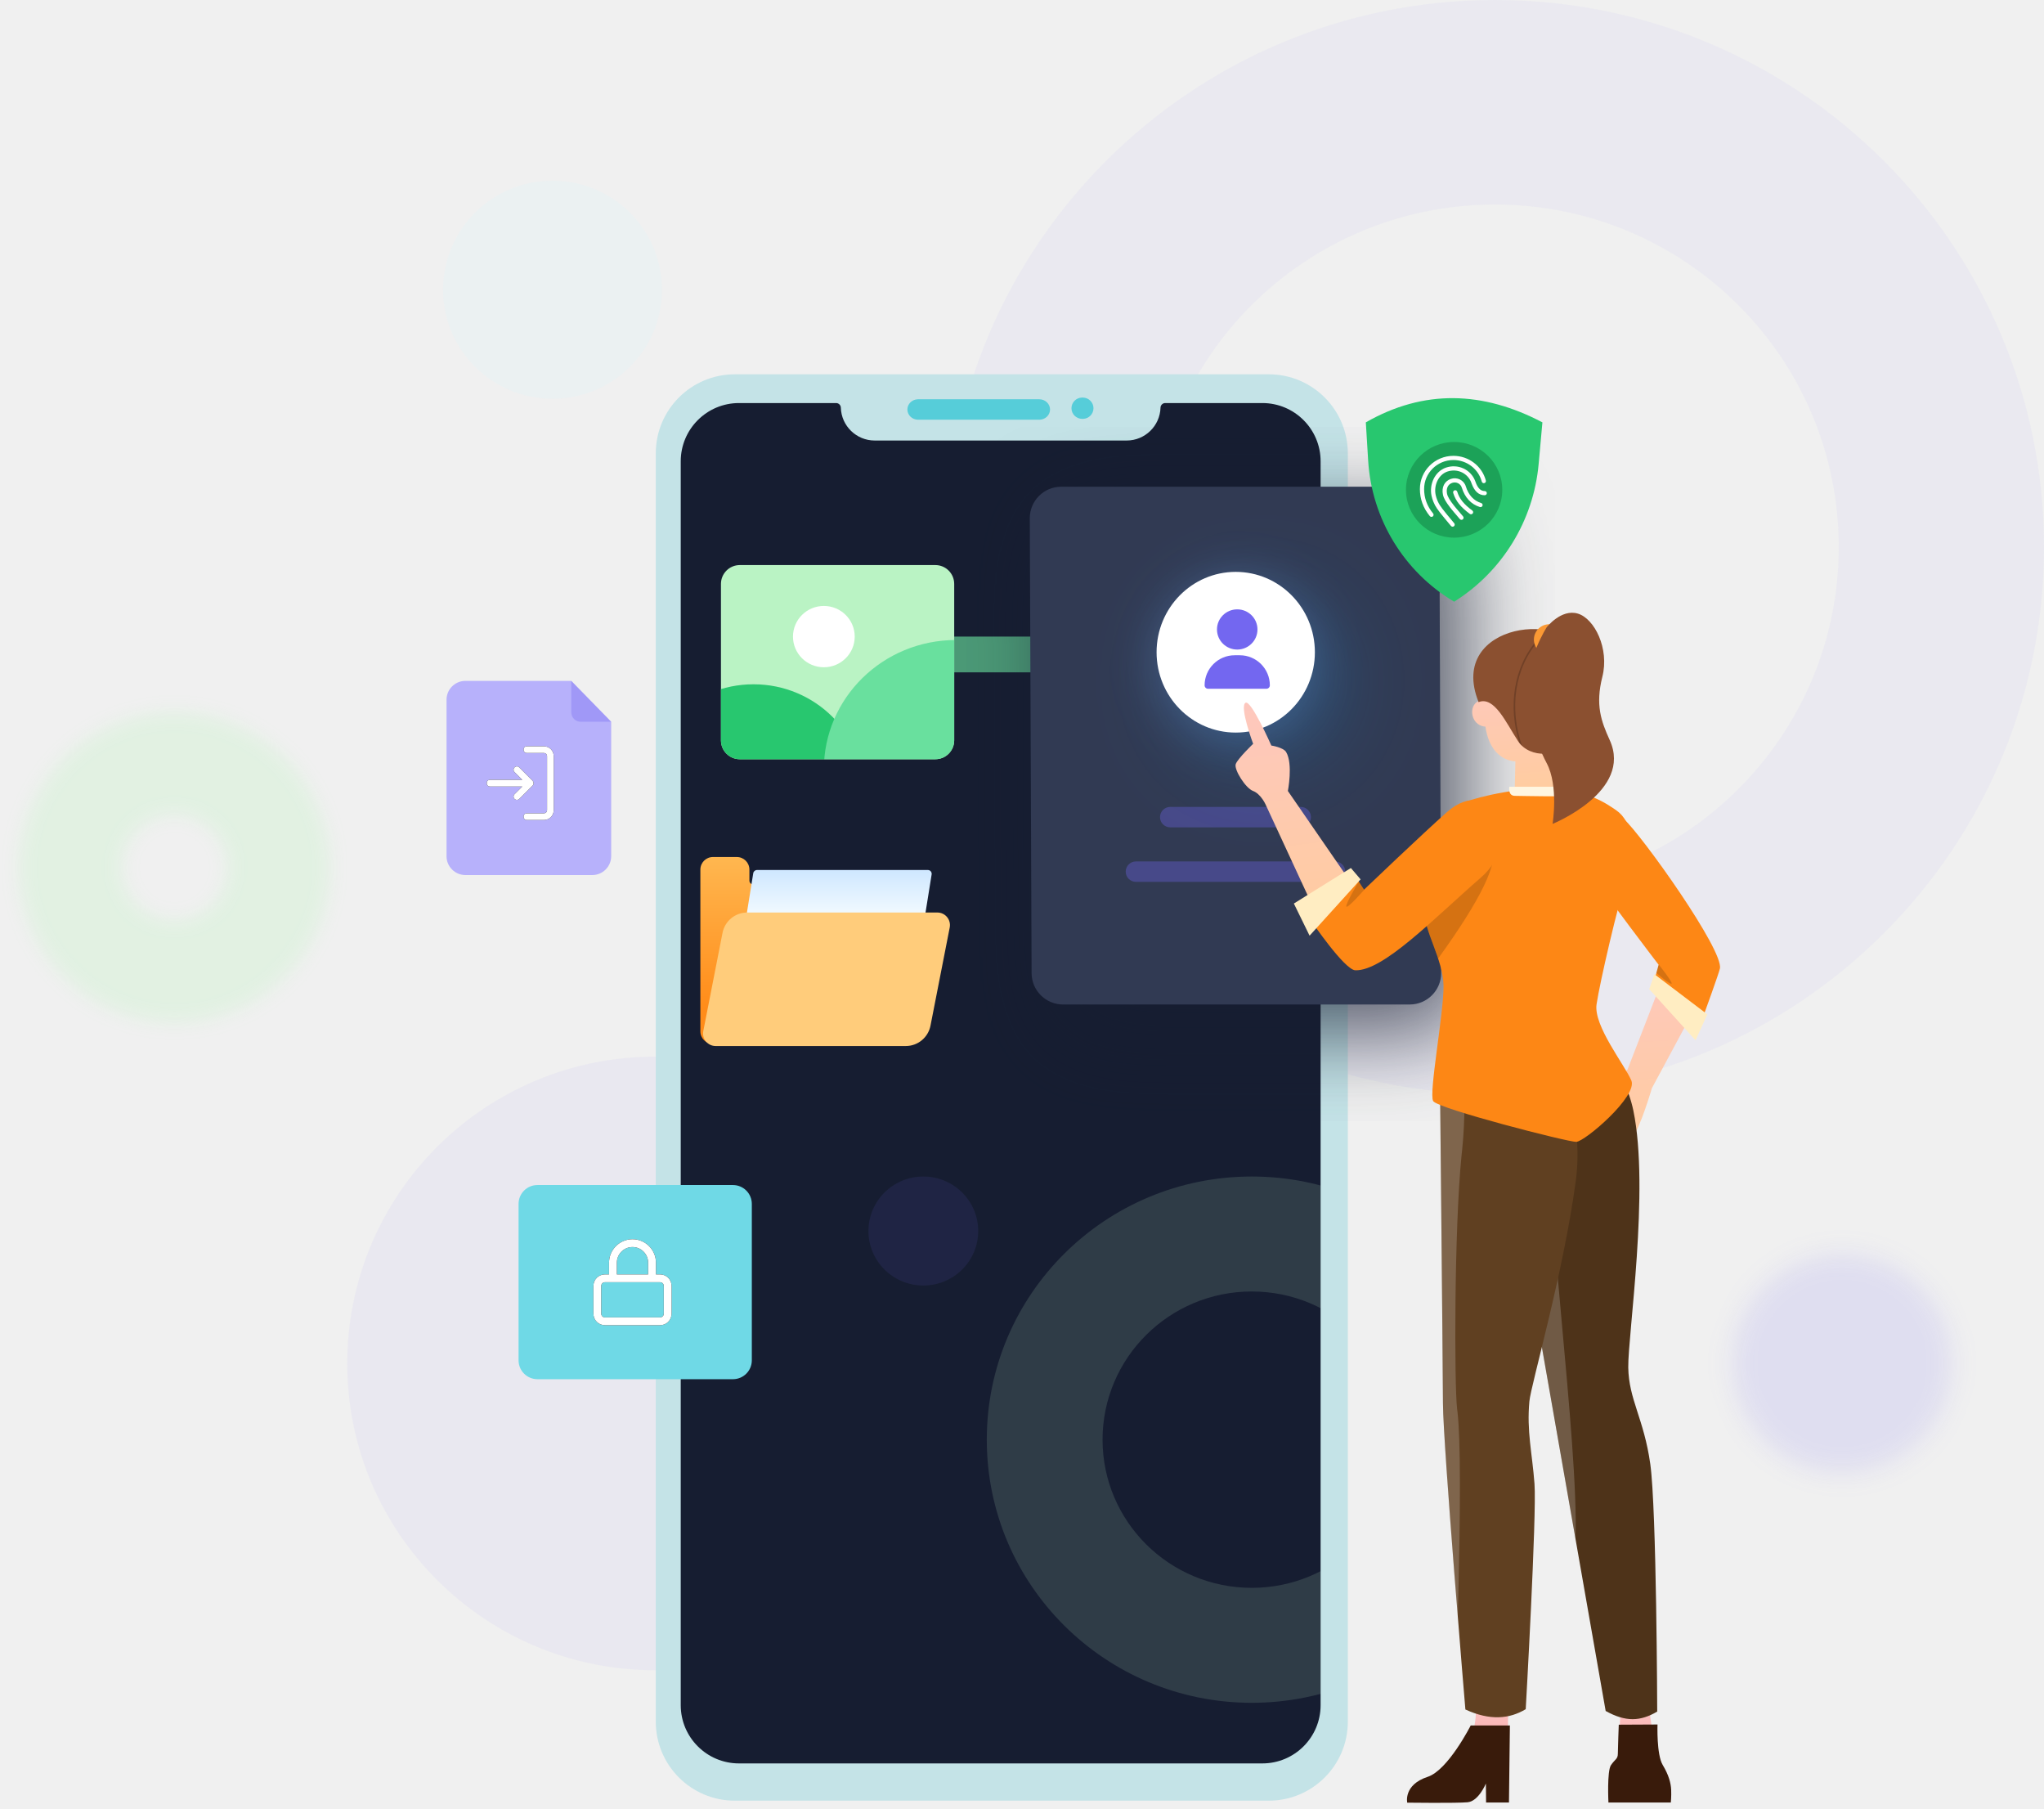
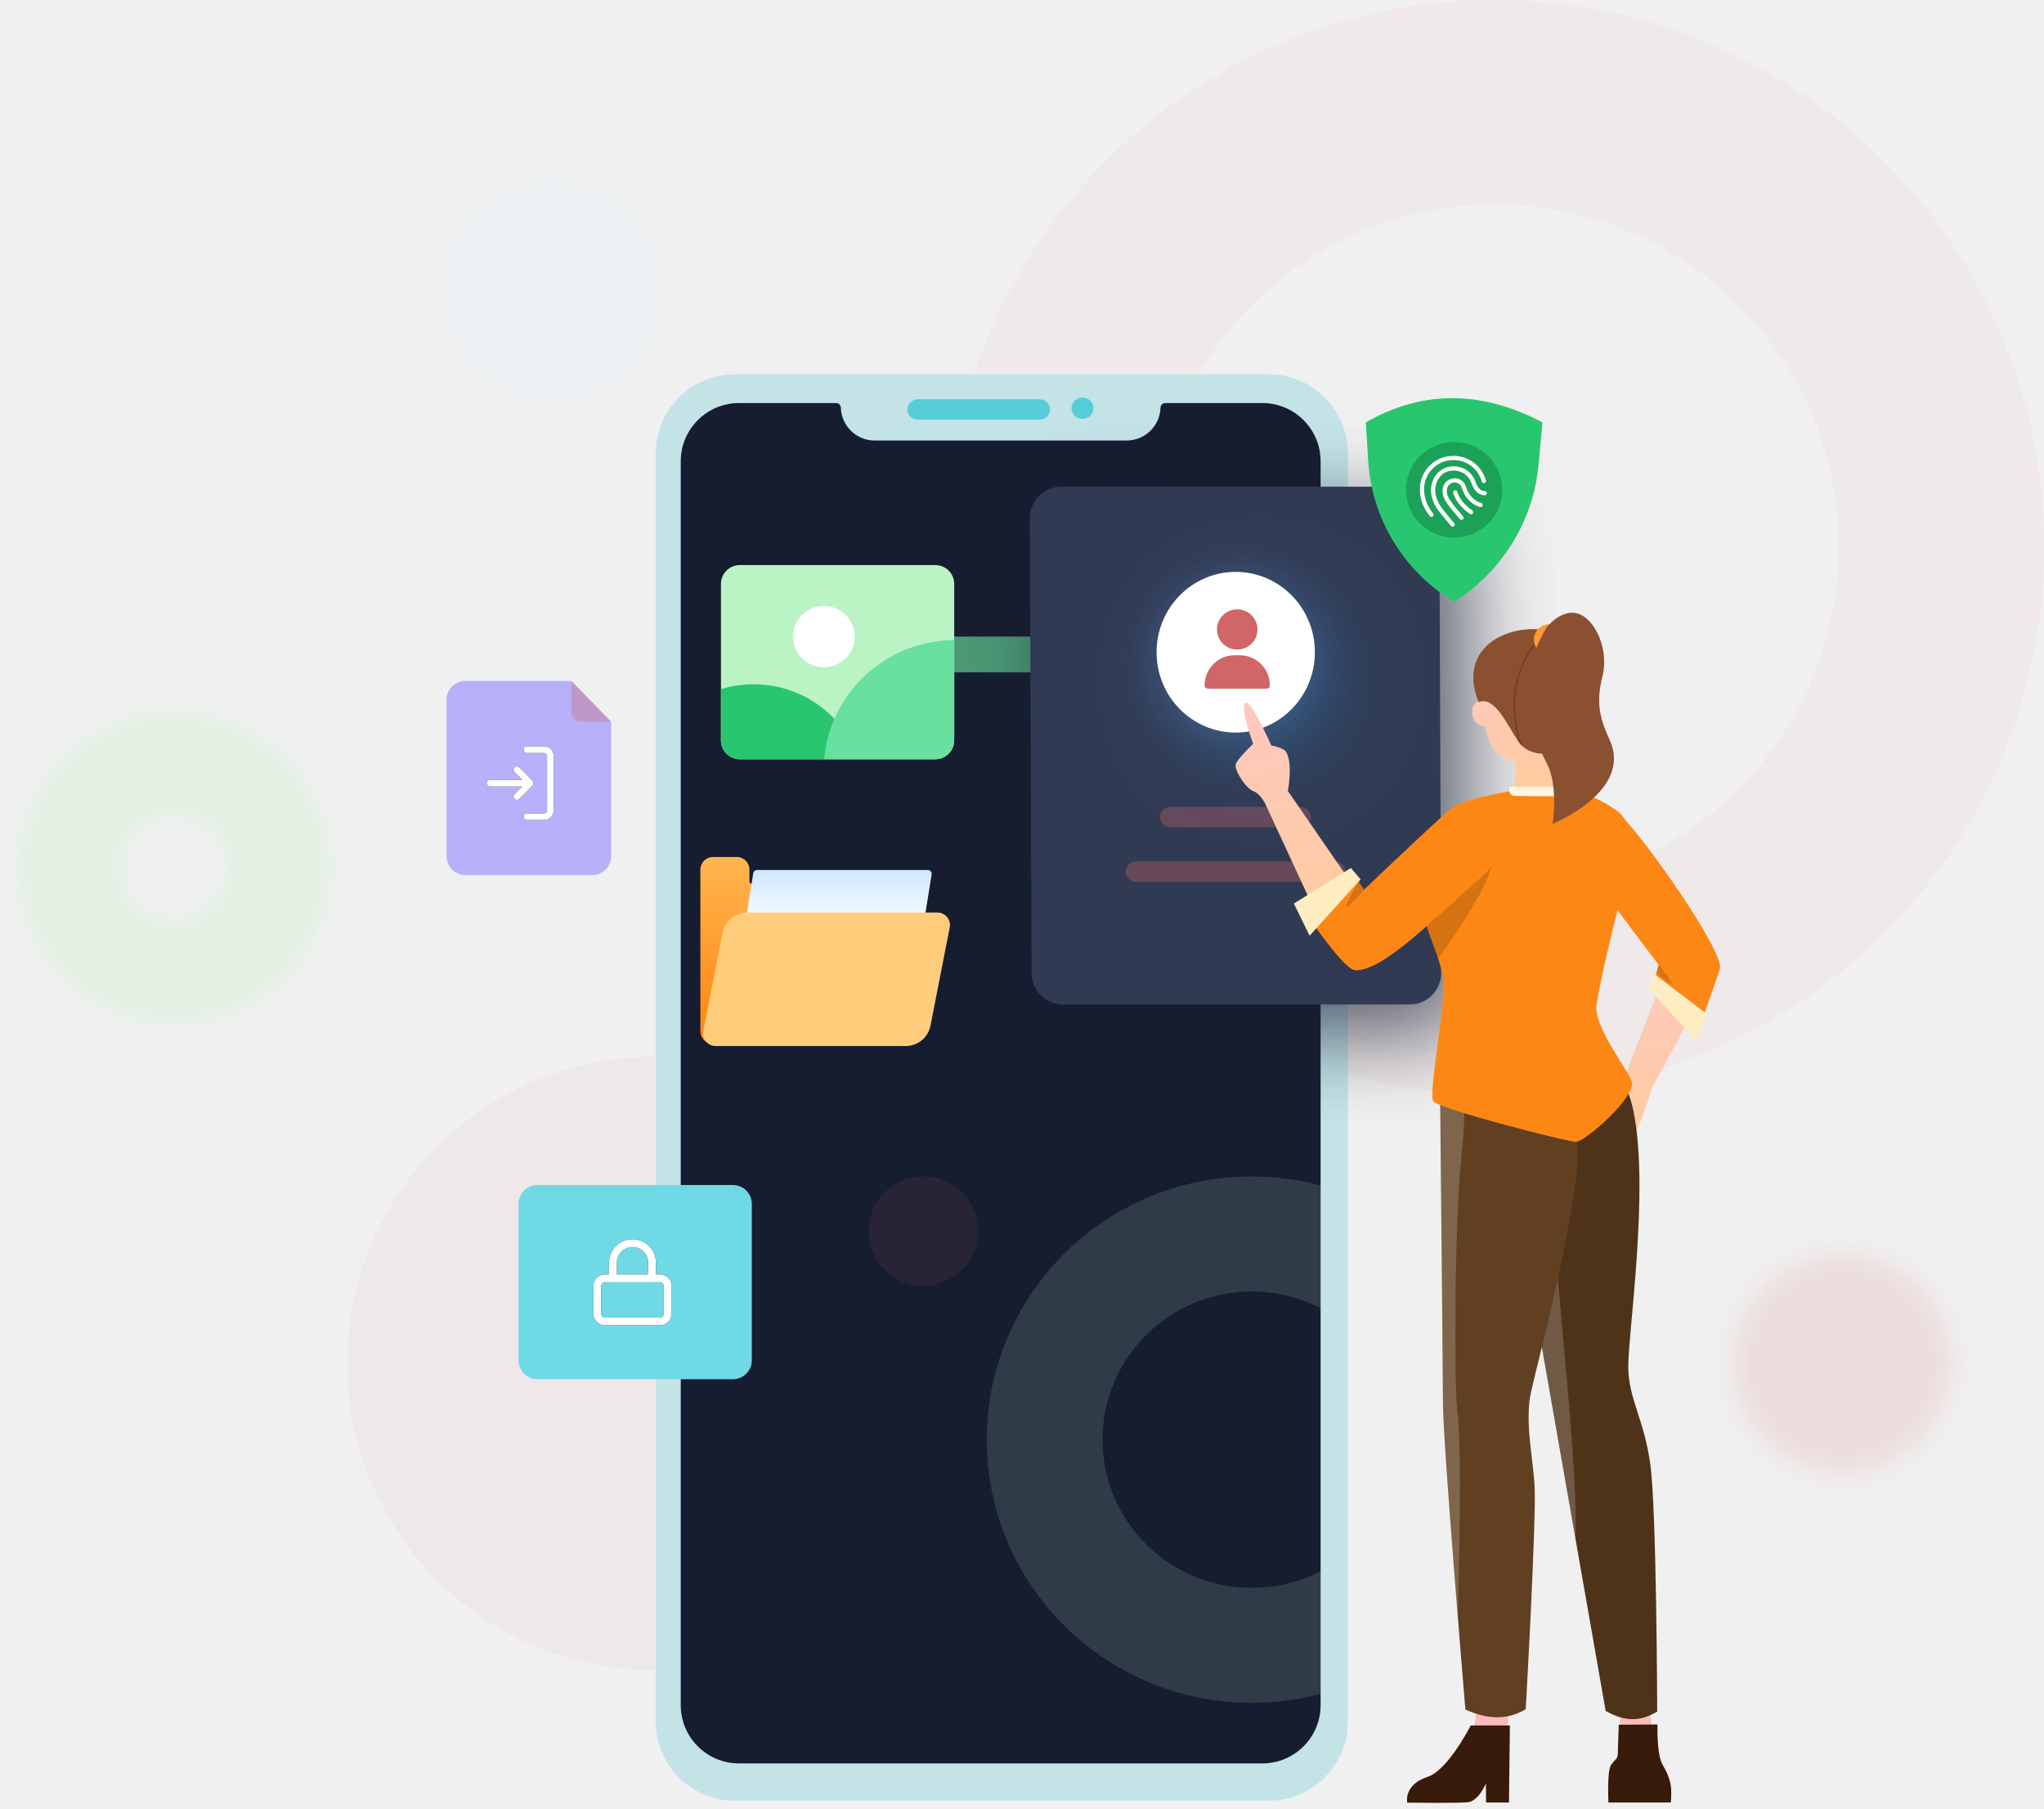
<svg xmlns="http://www.w3.org/2000/svg" width="650" height="575" viewBox="0 0 650 575" fill="none">
  <g id="Illustration">
    <g id="Shape">
-       <path id="Oval" opacity="0.053" fill-rule="evenodd" clip-rule="evenodd" d="M650 173.93C650 77.871 571.829 0 475.402 0C378.974 0 300.804 77.871 300.804 173.93C300.804 269.988 378.974 347.859 475.402 347.859C571.829 347.859 650 269.988 650 173.93ZM366.074 173.93C366.074 113.781 415.022 65.02 475.402 65.02C535.782 65.02 584.729 113.781 584.729 173.93C584.729 234.078 535.782 282.839 475.402 282.839C415.022 282.839 366.074 234.078 366.074 173.93Z" fill="#7367F0" />
+       <path id="Oval" opacity="0.053" fill-rule="evenodd" clip-rule="evenodd" d="M650 173.93C650 77.871 571.829 0 475.402 0C378.974 0 300.804 77.871 300.804 173.93C300.804 269.988 378.974 347.859 475.402 347.859C571.829 347.859 650 269.988 650 173.93ZM366.074 173.93C366.074 113.781 415.022 65.02 475.402 65.02C535.782 65.02 584.729 113.781 584.729 173.93C584.729 234.078 535.782 282.839 475.402 282.839C415.022 282.839 366.074 234.078 366.074 173.93Z" fill="#D06666" />
      <g id="Oval_2" opacity="0.141" filter="url(#filter0_f)">
        <path fill-rule="evenodd" clip-rule="evenodd" d="M104.993 275.795C104.993 248.563 82.833 226.488 55.497 226.488C28.16 226.488 6 248.563 6 275.795C6 303.027 28.16 325.102 55.497 325.102C82.833 325.102 104.993 303.027 104.993 275.795ZM38.635 275.795C38.635 266.518 46.184 258.998 55.497 258.998C64.809 258.998 72.358 266.518 72.358 275.795C72.358 285.072 64.809 292.592 55.497 292.592C46.184 292.592 38.635 285.072 38.635 275.795Z" fill="#8BF78F" />
      </g>
-       <ellipse id="Oval_3" cx="208.338" cy="433.469" rx="97.905" ry="97.531" fill="#7367F0" fill-opacity="0.061" />
+       <ellipse id="Oval_3" cx="208.338" cy="433.469" rx="97.905" ry="97.531" fill="#D06666" fill-opacity="0.061" />
      <ellipse id="Oval_4" opacity="0.141" cx="175.702" cy="92.112" rx="34.811" ry="34.678" fill="#CEF5FF" />
      <g id="Oval_5" filter="url(#filter1_f)">
-         <ellipse cx="585.818" cy="433.469" rx="34.811" ry="34.678" fill="#7367F0" fill-opacity="0.136" />
+         <ellipse cx="585.818" cy="433.469" rx="34.811" ry="34.678" fill="#D06666" fill-opacity="0.136" />
      </g>
    </g>
    <g id="File Organizer">
      <g id="Phone3">
        <path id="Rectangle" fill-rule="evenodd" clip-rule="evenodd" d="M208.539 144.137C208.539 130.254 219.793 119 233.676 119H403.481C417.364 119 428.618 130.254 428.618 144.137V547.336C428.618 561.218 417.364 572.473 403.481 572.473H233.676C219.793 572.473 208.539 561.218 208.539 547.336V144.137Z" fill="#C4E3E7" />
        <g id="Group 48">
          <path id="Rectangle_2" fill-rule="evenodd" clip-rule="evenodd" d="M216.477 146.66C216.477 136.431 224.769 128.138 234.999 128.138H265.888C266.701 128.138 267.366 128.784 267.39 129.597V129.597C267.559 135.419 272.328 140.051 278.153 140.051H358.284C364.108 140.051 368.877 135.419 369.047 129.597V129.597C369.07 128.784 369.736 128.138 370.548 128.138H401.438C411.667 128.138 419.96 136.431 419.96 146.66V542.105C419.96 552.334 411.667 560.627 401.438 560.627H234.999C224.769 560.627 216.477 552.334 216.477 542.105V146.66Z" fill="#161D31" />
          <mask id="mask0" mask-type="alpha" maskUnits="userSpaceOnUse" x="216" y="128" width="204" height="433">
            <path id="Rectangle_3" fill-rule="evenodd" clip-rule="evenodd" d="M216.477 146.66C216.477 136.431 224.769 128.138 234.999 128.138H265.888C266.701 128.138 267.366 128.784 267.39 129.597V129.597C267.559 135.419 272.328 140.051 278.153 140.051H358.284C364.108 140.051 368.877 135.419 369.047 129.597V129.597C369.07 128.784 369.736 128.138 370.548 128.138H401.438C411.667 128.138 419.96 136.431 419.96 146.66V542.105C419.96 552.334 411.667 560.627 401.438 560.627H234.999C224.769 560.627 216.477 552.334 216.477 542.105V146.66Z" fill="white" />
          </mask>
          <g mask="url(#mask0)">
-             <ellipse id="Oval_6" opacity="0.099" cx="293.623" cy="391.368" rx="17.453" ry="17.328" fill="#7367F0" />
+             <ellipse id="Oval_6" opacity="0.099" cx="293.623" cy="391.368" rx="17.453" ry="17.328" fill="#D06666" />
            <path id="Oval_7" opacity="0.141" fill-rule="evenodd" clip-rule="evenodd" d="M398.068 374.04C444.606 374.04 482.333 411.496 482.333 457.7C482.333 503.904 444.606 541.359 398.068 541.359C351.53 541.359 313.803 503.904 313.803 457.7C313.803 411.496 351.53 374.04 398.068 374.04ZM398.068 410.59C371.862 410.59 350.618 431.682 350.618 457.7C350.618 483.717 371.862 504.809 398.068 504.809C424.274 504.809 445.518 483.717 445.518 457.7C445.518 431.682 424.274 410.59 398.068 410.59Z" fill="#C8F5D0" />
            <path id="Rectangle_4" fill-rule="evenodd" clip-rule="evenodd" d="M241.264 208.075C241.264 204.934 243.809 202.389 246.949 202.389H391.019C394.159 202.389 396.704 204.934 396.704 208.075V208.075C396.704 211.215 394.159 213.76 391.019 213.76H246.949C243.809 213.76 241.264 211.215 241.264 208.075V208.075Z" fill="#68DE9E" fill-opacity="0.642" />
          </g>
        </g>
        <path id="Path" d="M330.508 126.939C332.39 126.939 333.916 128.394 333.916 130.188C333.916 131.942 332.457 133.372 330.632 133.435L330.508 133.437H291.962C290.08 133.437 288.554 131.982 288.554 130.188C288.554 128.433 290.013 127.004 291.838 126.941L291.962 126.939H330.508Z" fill="#56CDD9" />
        <path id="Path_2" d="M344.322 126.397C346.205 126.397 347.731 127.913 347.731 129.782C347.731 131.609 346.272 133.099 344.447 133.164L344.322 133.166H344.143C342.261 133.166 340.734 131.651 340.734 129.782C340.734 127.954 342.193 126.465 344.018 126.4L344.143 126.397H344.322Z" fill="#56CDD9" />
      </g>
      <g id="Icon54">
        <g id="Group 37">
          <path id="Rectangle_5" fill-rule="evenodd" clip-rule="evenodd" d="M222.72 276.463C222.72 274.254 224.511 272.463 226.72 272.463L234.313 272.463C236.523 272.463 238.313 274.254 238.313 276.463V279.966C238.313 280.639 238.859 281.185 239.533 281.185H289.542C291.751 281.185 293.542 282.976 293.542 285.185V327.883C293.542 330.092 291.751 331.883 289.542 331.883H226.72C224.511 331.883 222.72 330.092 222.72 327.883V276.463Z" fill="url(#paint0_linear)" />
          <path id="Rectangle_6" fill-rule="evenodd" clip-rule="evenodd" d="M239.536 277.616C239.631 277.025 240.141 276.59 240.739 276.59H295.061C295.812 276.59 296.384 277.261 296.265 278.003L288.105 328.794C288.01 329.385 287.5 329.82 286.901 329.82H232.579C231.829 329.82 231.256 329.149 231.375 328.408L239.536 277.616Z" fill="url(#paint1_linear)" />
          <path id="Rectangle_7" fill-rule="evenodd" clip-rule="evenodd" d="M298.086 290.108C300.604 290.108 302.496 292.406 302.012 294.877L295.899 326.091C295.163 329.845 291.873 332.554 288.048 332.554H227.579C225.061 332.554 223.17 330.256 223.654 327.785L229.767 296.57C230.502 292.816 233.792 290.108 237.617 290.108L298.086 290.108Z" fill="#FFCC7B" />
        </g>
      </g>
      <g id="Group 28">
        <path id="Rectangle_8" fill-rule="evenodd" clip-rule="evenodd" d="M142 222.468C142 219.154 144.686 216.468 148 216.468H181.667L194.359 229.463V272.197C194.359 275.511 191.673 278.197 188.359 278.197H148C144.686 278.197 142 275.511 142 272.197V222.468Z" fill="#B7B1FB" />
        <g id="Icon">
          <path id="Mask" fill-rule="evenodd" clip-rule="evenodd" d="M176.099 257.505V240.458C176.099 238.647 174.714 237.262 172.903 237.262H167.575C166.935 237.262 166.509 237.688 166.509 238.327C166.509 238.966 166.935 239.393 167.575 239.393H172.903C173.542 239.393 173.968 239.819 173.968 240.458V257.505C173.968 258.144 173.542 258.57 172.903 258.57H167.575C166.935 258.57 166.509 258.996 166.509 259.636C166.509 260.275 166.935 260.701 167.575 260.701H172.903C174.714 260.701 176.099 259.316 176.099 257.505ZM169.599 248.555C169.706 248.875 169.706 249.194 169.599 249.408C169.599 249.514 169.493 249.621 169.386 249.727L165.124 253.989C164.91 254.202 164.591 254.308 164.378 254.308C164.165 254.308 163.845 254.202 163.632 253.989C163.205 253.563 163.205 252.923 163.632 252.497L166.083 250.047H155.853C155.213 250.047 154.787 249.621 154.787 248.981C154.787 248.342 155.213 247.916 155.853 247.916H166.083L163.632 245.465C163.205 245.039 163.205 244.4 163.632 243.974C164.058 243.548 164.697 243.548 165.124 243.974L169.386 248.236C169.439 248.289 169.466 248.342 169.493 248.395C169.519 248.449 169.546 248.502 169.599 248.555Z" fill="black" />
          <mask id="mask1" mask-type="alpha" maskUnits="userSpaceOnUse" x="154" y="237" width="23" height="24">
            <path id="Mask_2" fill-rule="evenodd" clip-rule="evenodd" d="M176.099 257.505V240.458C176.099 238.647 174.714 237.262 172.903 237.262H167.575C166.935 237.262 166.509 237.688 166.509 238.327C166.509 238.966 166.935 239.393 167.575 239.393H172.903C173.542 239.393 173.968 239.819 173.968 240.458V257.505C173.968 258.144 173.542 258.57 172.903 258.57H167.575C166.935 258.57 166.509 258.996 166.509 259.636C166.509 260.275 166.935 260.701 167.575 260.701H172.903C174.714 260.701 176.099 259.316 176.099 257.505ZM169.599 248.555C169.706 248.875 169.706 249.194 169.599 249.408C169.599 249.514 169.493 249.621 169.386 249.727L165.124 253.989C164.91 254.202 164.591 254.308 164.378 254.308C164.165 254.308 163.845 254.202 163.632 253.989C163.205 253.563 163.205 252.923 163.632 252.497L166.083 250.047H155.853C155.213 250.047 154.787 249.621 154.787 248.981C154.787 248.342 155.213 247.916 155.853 247.916H166.083L163.632 245.465C163.205 245.039 163.205 244.4 163.632 243.974C164.058 243.548 164.697 243.548 165.124 243.974L169.386 248.236C169.439 248.289 169.466 248.342 169.493 248.395C169.519 248.449 169.546 248.502 169.599 248.555Z" fill="white" />
          </mask>
          <g mask="url(#mask1)">
            <g id="Icon Color">
              <rect id="ð¨ Icon Color" x="152.656" y="236.196" width="25.575" height="25.57" fill="white" />
            </g>
          </g>
        </g>
-         <path id="Path_3" opacity="0.34" d="M194.358 229.463H184.666C183.009 229.463 181.666 228.12 181.666 226.463V216.468L194.358 229.463Z" fill="#7367F0" />
+         <path id="Path_3" opacity="0.34" d="M194.358 229.463H184.666C183.009 229.463 181.666 228.12 181.666 226.463V216.468L194.358 229.463Z" fill="#D06666" />
      </g>
      <g id="Group">
        <path id="Rectangle_9" fill-rule="evenodd" clip-rule="evenodd" d="M164.907 382.748C164.907 379.434 167.594 376.748 170.907 376.748H233.082C236.396 376.748 239.082 379.434 239.082 382.748V432.477C239.082 435.791 236.396 438.477 233.082 438.477H170.907C167.594 438.477 164.907 435.791 164.907 432.477V382.748Z" fill="#6FD9E6" />
        <g id="Icon_2">
          <path id="Mask_3" fill-rule="evenodd" clip-rule="evenodd" d="M209.841 405.159H208.598V401.43C208.598 397.328 205.241 393.972 201.138 393.972C197.036 393.972 193.679 397.328 193.679 401.43V405.159H192.436C190.322 405.159 188.706 406.774 188.706 408.888V417.589C188.706 419.702 190.322 421.317 192.436 421.317H209.841C211.954 421.317 213.57 419.702 213.57 417.589V408.888C213.57 406.774 211.954 405.159 209.841 405.159ZM196.165 401.43C196.165 398.695 198.403 396.458 201.138 396.458C203.873 396.458 206.111 398.695 206.111 401.43V405.159H196.165V401.43ZM209.841 418.831C210.587 418.831 211.084 418.334 211.084 417.589V408.888C211.084 408.142 210.587 407.645 209.841 407.645H192.436C191.69 407.645 191.192 408.142 191.192 408.888V417.589C191.192 418.334 191.69 418.831 192.436 418.831H209.841Z" fill="black" />
          <mask id="mask2" mask-type="alpha" maskUnits="userSpaceOnUse" x="188" y="393" width="26" height="29">
            <path id="Mask_4" fill-rule="evenodd" clip-rule="evenodd" d="M209.841 405.159H208.598V401.43C208.598 397.328 205.241 393.972 201.138 393.972C197.036 393.972 193.679 397.328 193.679 401.43V405.159H192.436C190.322 405.159 188.706 406.774 188.706 408.888V417.589C188.706 419.702 190.322 421.317 192.436 421.317H209.841C211.954 421.317 213.57 419.702 213.57 417.589V408.888C213.57 406.774 211.954 405.159 209.841 405.159ZM196.165 401.43C196.165 398.695 198.403 396.458 201.138 396.458C203.873 396.458 206.111 398.695 206.111 401.43V405.159H196.165V401.43ZM209.841 418.831C210.587 418.831 211.084 418.334 211.084 417.589V408.888C211.084 408.142 210.587 407.645 209.841 407.645H192.436C191.69 407.645 191.192 408.142 191.192 408.888V417.589C191.192 418.334 191.69 418.831 192.436 418.831H209.841Z" fill="white" />
          </mask>
          <g mask="url(#mask2)">
            <g id="Icon Color_2">
              <rect id="ð¨ Icon Color_2" x="186.22" y="392.729" width="29.837" height="29.832" fill="white" />
            </g>
          </g>
        </g>
      </g>
      <g id="Group 34">
        <path id="Rectangle_10" d="M229.265 185.646C229.265 182.333 231.951 179.646 235.265 179.646H297.44C300.754 179.646 303.44 182.333 303.44 185.646V235.376C303.44 238.69 300.754 241.376 297.44 241.376H235.265C231.951 241.376 229.265 238.69 229.265 235.376V185.646Z" fill="#BAF3C4" />
        <mask id="mask3" mask-type="alpha" maskUnits="userSpaceOnUse" x="229" y="179" width="75" height="63">
          <path id="Rectangle_11" d="M229.265 185.646C229.265 182.333 231.951 179.646 235.265 179.646H297.44C300.754 179.646 303.44 182.333 303.44 185.646V235.376C303.44 238.69 300.754 241.376 297.44 241.376H235.265C231.951 241.376 229.265 238.69 229.265 235.376V185.646Z" fill="white" />
        </mask>
        <g mask="url(#mask3)">
          <ellipse id="Oval_8" cx="261.989" cy="202.389" rx="9.817" ry="9.747" fill="white" />
          <ellipse id="Oval_9" cx="239.627" cy="252.747" rx="35.451" ry="35.197" fill="#28C76F" />
          <ellipse id="Oval_10" cx="303.986" cy="244.625" rx="41.996" ry="41.153" fill="#69E09E" />
        </g>
      </g>
      <g id="Group 23">
        <g id="Rectangle_12" filter="url(#filter2_d)">
          <path fill-rule="evenodd" clip-rule="evenodd" d="M327.477 164.778C327.455 159.239 331.939 154.738 337.477 154.738H447.72C453.227 154.738 457.698 159.191 457.72 164.698L458.295 309.31C458.317 314.848 453.833 319.35 448.295 319.35H338.052C332.545 319.35 328.074 314.897 328.052 309.39L327.477 164.778Z" fill="#313A53" />
        </g>
-         <path id="Rectangle_13" opacity="0.34" d="M368.889 259.786C368.889 257.992 370.343 256.537 372.138 256.537H413.635C415.43 256.537 416.884 257.992 416.884 259.786V259.786C416.884 261.581 415.43 263.035 413.635 263.035H372.138C370.343 263.035 368.889 261.581 368.889 259.786V259.786Z" fill="#7367F0" />
-         <path id="Rectangle_14" opacity="0.34" d="M357.98 277.114C357.98 275.32 359.435 273.865 361.229 273.865H424.543C426.338 273.865 427.792 275.32 427.792 277.114V277.114C427.792 278.908 426.338 280.363 424.543 280.363H361.229C359.435 280.363 357.98 278.908 357.98 277.114V277.114Z" fill="#7367F0" />
+         <path id="Rectangle_13" opacity="0.34" d="M368.889 259.786C368.889 257.992 370.343 256.537 372.138 256.537H413.635C415.43 256.537 416.884 257.992 416.884 259.786V259.786C416.884 261.581 415.43 263.035 413.635 263.035H372.138C370.343 263.035 368.889 261.581 368.889 259.786V259.786Z" fill="#D06666" />
+         <path id="Rectangle_14" opacity="0.34" d="M357.98 277.114C357.98 275.32 359.435 273.865 361.229 273.865H424.543C426.338 273.865 427.792 275.32 427.792 277.114V277.114C427.792 278.908 426.338 280.363 424.543 280.363H361.229C359.435 280.363 357.98 278.908 357.98 277.114V277.114Z" fill="#D06666" />
        <g id="Icon8">
          <g id="Oval_11" filter="url(#filter3_dd)">
            <ellipse cx="392.968" cy="207.357" rx="25.17" ry="25.545" fill="white" />
          </g>
          <g id="Group 70">
-             <path id="Combined Shape" fill-rule="evenodd" clip-rule="evenodd" d="M393.443 206.51C396.999 206.51 399.882 203.648 399.882 200.117C399.882 196.587 396.999 193.725 393.443 193.725C389.887 193.725 387.004 196.587 387.004 200.117C387.004 203.648 389.887 206.51 393.443 206.51ZM392.631 208.32C387.35 208.32 383.069 212.601 383.069 217.881C383.069 218.485 383.559 218.974 384.162 218.974H402.724C403.327 218.974 403.817 218.485 403.817 217.881C403.817 212.601 399.536 208.32 394.255 208.32H392.631Z" fill="#7367F0" />
+             <path id="Combined Shape" fill-rule="evenodd" clip-rule="evenodd" d="M393.443 206.51C396.999 206.51 399.882 203.648 399.882 200.117C399.882 196.587 396.999 193.725 393.443 193.725C389.887 193.725 387.004 196.587 387.004 200.117C387.004 203.648 389.887 206.51 393.443 206.51ZM392.631 208.32C387.35 208.32 383.069 212.601 383.069 217.881C383.069 218.485 383.559 218.974 384.162 218.974H402.724C403.327 218.974 403.817 218.485 403.817 217.881C403.817 212.601 399.536 208.32 394.255 208.32H392.631Z" fill="#D06666" />
          </g>
        </g>
      </g>
      <g id="Wom3.5">
        <g id="RArm">
          <path id="Path_4" fill-rule="evenodd" clip-rule="evenodd" d="M517.545 340.072C517.545 340.072 505.347 352.052 506.095 353.223C506.843 354.403 512.99 351.663 512.99 351.663C512.99 351.663 505.321 364.247 506.899 365.214C508.476 366.181 516.545 364.223 519.019 361.629C521.494 359.035 525.312 345.945 525.312 345.945L543.865 311.45L530.41 306.827L517.545 340.072Z" fill="url(#paint2_linear)" />
          <path id="Path_5" fill-rule="evenodd" clip-rule="evenodd" d="M505.088 276.306C510.211 284.208 527.455 306.729 527.455 306.729L526.198 311.222L542.045 322.008C542.045 322.008 546.547 309.66 546.938 307.923C548.226 302.193 522.192 265.626 516.362 260.342C507.184 252.022 497.26 264.229 505.088 276.306Z" fill="#FD8715" />
          <path id="Path_6" fill-rule="evenodd" clip-rule="evenodd" d="M531.576 312.707C531.872 312.135 527.48 306.648 527.48 306.648L526.736 309.316C526.736 309.316 531.281 313.28 531.576 312.707Z" fill="black" fill-opacity="0.16" />
          <path id="Path 70" fill-rule="evenodd" clip-rule="evenodd" d="M526.1 309.714L542.936 322.479L539.184 330.734L524.464 314.478L526.1 309.714Z" fill="#FFEDC2" />
        </g>
        <g id="RLeg">
          <path id="Path_7" fill-rule="evenodd" clip-rule="evenodd" d="M515.472 542.024L514.537 557.842L526.524 558.152L524.271 542.024H515.472Z" fill="url(#paint3_linear)" />
          <path id="Path_8" fill-rule="evenodd" clip-rule="evenodd" d="M527.092 548.256C527.092 548.256 526.756 557.782 528.743 561.108C530.743 564.433 531.348 567.012 531.437 569.001C531.531 571.133 531.328 573.065 531.328 573.065H511.488C511.488 573.065 510.991 563.042 512.305 561.152C513.619 559.263 514.481 559.23 514.481 557.56C514.492 555.89 514.776 548.318 514.776 548.318L527.092 548.256Z" fill="#391B0B" />
          <path id="Path_9" fill-rule="evenodd" clip-rule="evenodd" d="M473.239 330.841L504.336 327.485L504.793 327.906C507.009 330.003 516.641 339.739 519.408 353.048C524.633 378.173 517.64 424.578 517.795 434.753C517.943 444.929 522.786 451.069 524.799 465.456C526.811 479.843 527.001 544.143 527.001 544.143C521.665 547.283 516.97 547.507 510.607 543.955L473.239 330.841Z" fill="#4E3319" />
          <path id="Path_10" fill-rule="evenodd" clip-rule="evenodd" d="M501.016 489.256L473.239 330.841L490.529 328.975C491.299 384.008 502.052 458.397 501.016 489.256Z" fill="white" fill-opacity="0.192" />
        </g>
        <g id="LLeg">
          <path id="Path_11" fill-rule="evenodd" clip-rule="evenodd" d="M479.609 540.361L469.387 540.526C469.387 540.526 470.059 551.06 466.128 554.628L465.913 554.815C461.168 558.764 479.476 557.339 479.476 557.339L479.609 540.361Z" fill="url(#paint4_linear)" />
          <path id="Path_12" fill-rule="evenodd" clip-rule="evenodd" d="M480.151 548.573L479.857 573.056L472.578 573.061L472.515 567.028C472.515 567.028 470.219 572.653 466.71 572.978C463.191 573.303 447.509 573.104 447.509 573.104C447.509 573.104 446.206 567.456 454.012 564.891C460.505 562.759 467.684 548.573 467.684 548.573H480.151Z" fill="#391B0B" />
          <path id="Path_13" fill-rule="evenodd" clip-rule="evenodd" d="M457.814 333.019L492.733 331.844L492.994 332.323C494.688 335.514 503.972 354.195 501.106 375.428C497.082 405.232 486.853 440.171 486.352 445.509C485.459 455.025 487.245 461.915 487.977 471.744C488.709 481.573 485.185 543.391 485.185 543.391C480.003 546.485 473.837 547.092 465.998 543.484C465.998 543.484 458.921 459.518 458.869 446.229C458.817 432.941 457.814 333.019 457.814 333.019Z" fill="#604021" />
          <path id="Path_14" fill-rule="evenodd" clip-rule="evenodd" d="M465 365.255L464.768 367.463C462.441 390.748 462.458 440.198 463.36 447.824L463.483 448.807C464.483 457.412 464.515 479.26 463.58 514.35L462.364 499.208C460.058 470.072 458.893 452.412 458.869 446.229L458.827 439.83C458.626 413.956 457.814 333.018 457.814 333.018L465.179 332.771C465.966 345.547 465.906 356.375 465 365.255Z" fill="white" fill-opacity="0.192" />
        </g>
        <g id="Head">
          <path id="Path_15" fill-rule="evenodd" clip-rule="evenodd" d="M471.13 222.653C466.834 223.12 467.138 230.619 472.368 231.011C473.437 238.24 477.25 241.684 481.898 242.083L481.64 253.018L502.199 253.006C502.199 253.006 496.41 245.281 496.699 234.706C496.987 224.13 496.505 214.196 496.505 214.196L469.876 214.67L471.13 222.653Z" fill="url(#paint5_linear)" />
          <path id="Path_16" fill-rule="evenodd" clip-rule="evenodd" d="M470.195 223.215C475.199 221.25 478.896 229.709 482.725 235.589C486.554 241.468 496.474 240.469 497.841 235.589C503.017 224.899 507.478 210.367 501.438 209.174C500.587 193.726 459.859 197.373 470.195 223.215Z" fill="#8B5030" />
          <path id="Combined Shape_2" fill-rule="evenodd" clip-rule="evenodd" d="M498.141 203.079H489.281H489.169L489.095 203.162C481.246 211.86 479.5 224.681 483.191 236.235C483.447 236.556 483.724 236.853 484.017 237.126C479.932 225.481 481.513 212.381 489.392 203.579H498.734C498.544 203.406 498.346 203.24 498.141 203.079Z" fill="black" fill-opacity="0.199" />
          <ellipse id="Oval_12" cx="492.697" cy="203.329" rx="4.909" ry="4.873" fill="#FB9934" />
        </g>
        <g id="Body">
          <path id="Path_17" fill-rule="evenodd" clip-rule="evenodd" d="M465.736 255.135C461.149 261.825 453.505 284.53 453.071 289.637C452.583 295.529 458.945 304.915 459.049 313.444C459.142 321.974 454.304 347.658 455.758 350.058C457.2 352.457 498.554 363.079 501.252 363.022C503.939 362.964 520.901 348.507 518.773 343.511C516.633 338.515 506.7 326.099 507.712 319.292C508.712 312.485 514.521 287.36 517.405 278.809C520.278 270.257 519.32 261.279 513.959 257.6C511.305 255.779 504.226 250.606 491.619 250.63C479.012 250.654 466.092 254.617 465.736 255.135Z" fill="#FD8715" />
          <path id="Path 68" fill-rule="evenodd" clip-rule="evenodd" d="M479.971 250.141C479.971 250.141 479.44 253.018 481.763 253.018C484.085 253.018 499.665 253.527 501.774 252.617C503.884 251.708 503.251 250.141 503.251 250.141H479.971Z" fill="#FFF6E1" />
          <path id="Path_18" fill-rule="evenodd" clip-rule="evenodd" d="M459.078 269.604L459.219 269.533C467.714 265.323 472.817 265.137 474.527 268.975C476.738 273.937 471.004 285.858 457.327 304.74C455.448 299.013 452.746 293.553 453.071 289.637C453.322 286.681 455.988 277.832 459.078 269.604Z" fill="black" fill-opacity="0.16" />
        </g>
        <g id="LArm">
          <path id="Path_19" fill-rule="evenodd" clip-rule="evenodd" d="M402.413 255.658C402.413 255.658 400.883 252.36 398.477 251.468C396.072 250.576 392.393 244.665 392.962 242.949C393.531 241.233 398.507 236.473 398.507 236.473C398.507 236.473 394.108 224.753 396.056 223.43C397.777 222.261 404.291 237.023 404.291 237.023C404.291 237.023 408.121 237.596 409.004 239.106C411.232 242.91 409.548 251.468 409.548 251.468L432.156 284.267L421.782 297.472L402.413 255.658Z" fill="url(#paint6_linear)" />
          <path id="Path_20" fill-rule="evenodd" clip-rule="evenodd" d="M460.125 258.201C452.479 264.945 433.777 282.836 433.777 282.836C433.777 282.836 430.999 278.609 430.999 278.609L417.013 292.828C417.013 292.828 427.563 308.364 430.999 308.473C439.95 308.756 455.989 291.976 471.068 278.874C484.588 267.126 474.377 245.631 460.125 258.201Z" fill="#FD8715" />
          <path id="Path_21" fill-rule="evenodd" clip-rule="evenodd" d="M433.832 282.857C433.832 282.857 428.586 288.881 428.153 288.224C427.72 287.567 432.11 280.244 432.11 280.244L433.832 282.857Z" fill="black" fill-opacity="0.16" />
          <path id="Path 69" fill-rule="evenodd" clip-rule="evenodd" d="M432.673 279.567L416.452 297.472L411.454 287.254L429.587 275.957L432.673 279.567Z" fill="#FFEDC2" />
        </g>
        <path id="Path_22" fill-rule="evenodd" clip-rule="evenodd" d="M491.835 199.45C491.835 199.45 496.429 193.51 501.733 195.069C507.037 196.627 511.834 206.18 509.556 215.159C507.29 224.14 509.159 229.262 511.909 235.315C519.295 251.595 493.721 261.933 493.721 261.933C493.721 261.933 495.717 249.869 491.835 242.584C487.838 235.082 485.568 225.461 485.568 219.574C485.568 209.336 491.835 199.45 491.835 199.45Z" fill="#8B5030" />
      </g>
      <g id="Group 39">
        <path id="Rectangle_15" fill-rule="evenodd" clip-rule="evenodd" d="M434.338 134.277C452.818 123.705 471.55 124.331 490.493 134.277L489.293 147.546C487.666 165.529 477.722 181.716 462.415 191.295V191.295V191.295C446.446 181.783 436.213 164.989 435.08 146.435L434.338 134.277Z" fill="#28C76F" />
        <ellipse id="Oval_13" cx="462.416" cy="155.723" rx="15.315" ry="15.205" fill="#1CA258" />
        <g id="Group 40">
          <path id="Path_23" fill-rule="evenodd" clip-rule="evenodd" d="M462.197 144.922C467.068 144.922 471.284 148.181 472.507 152.778C472.602 153.133 472.388 153.497 472.031 153.591C471.673 153.685 471.306 153.473 471.212 153.118C470.143 149.102 466.456 146.252 462.197 146.252C457.048 146.252 452.875 150.381 452.875 155.472C452.875 158.346 453.824 160.929 455.734 163.247C455.969 163.531 455.927 163.95 455.64 164.183C455.354 164.415 454.932 164.374 454.697 164.089C452.593 161.537 451.535 158.656 451.535 155.472C451.535 149.645 456.309 144.922 462.197 144.922Z" fill="white" />
          <path id="Path_24" fill-rule="evenodd" clip-rule="evenodd" d="M459.827 148.663C463.619 147.367 467.713 149.243 469.112 152.912L469.188 153.122C469.907 155.195 470.885 156.133 472.136 156.117C472.506 156.112 472.81 156.406 472.814 156.774C472.819 157.141 472.523 157.443 472.153 157.447C470.288 157.471 468.903 156.203 468.011 153.807L467.921 153.555C466.843 150.448 463.432 148.838 460.263 149.921C457.41 150.896 455.885 154.344 456.556 157.383C456.686 157.975 456.851 158.506 457.064 159.018L457.255 159.46C457.891 160.856 458.718 161.903 462.454 166.36C462.69 166.643 462.652 167.062 462.367 167.297C462.083 167.532 461.66 167.493 461.423 167.211L459.42 164.808C457.016 161.896 456.473 161.066 455.867 159.626L455.825 159.525C455.582 158.939 455.393 158.334 455.246 157.668C454.441 154.017 456.272 149.879 459.827 148.663Z" fill="white" />
          <path id="Path_25" fill-rule="evenodd" clip-rule="evenodd" d="M461.375 152.255C463.339 151.583 465.512 152.632 466.122 154.593C467.003 157.418 468.623 159.173 471.015 159.927C471.368 160.038 471.563 160.412 471.451 160.762C471.339 161.112 470.962 161.306 470.61 161.195C467.779 160.303 465.847 158.21 464.842 154.986C464.458 153.753 463.07 153.083 461.811 153.513C460.471 153.971 459.808 155.254 460.174 157.01C460.359 157.903 461.094 159.119 462.345 160.703L462.558 160.971C462.734 161.19 462.918 161.414 463.118 161.653L465.271 164.182C465.507 164.465 465.467 164.885 465.182 165.119C464.897 165.353 464.474 165.313 464.238 165.03L462.516 163.012L462.085 162.501C461.881 162.256 461.692 162.026 461.511 161.801L461.077 161.252C459.831 159.642 459.089 158.372 458.861 157.279C458.364 154.891 459.373 152.939 461.375 152.255Z" fill="white" />
          <path id="Path_26" fill-rule="evenodd" clip-rule="evenodd" d="M462.568 155.878C462.922 155.77 463.296 155.968 463.405 156.319C464.127 158.66 465.541 160.321 468.201 162.304C468.497 162.524 468.557 162.941 468.335 163.235C468.113 163.529 467.693 163.588 467.397 163.368C464.531 161.231 462.944 159.368 462.123 156.709C462.015 156.358 462.214 155.986 462.568 155.878Z" fill="white" />
        </g>
      </g>
    </g>
  </g>
  <defs>
    <filter id="filter0_f" x="0.563" y="221.051" width="109.866" height="109.487" filterUnits="userSpaceOnUse" color-interpolation-filters="sRGB">
      <feFlood flood-opacity="0" result="BackgroundImageFix" />
      <feBlend mode="normal" in="SourceGraphic" in2="BackgroundImageFix" result="shape" />
      <feGaussianBlur stdDeviation="2.718" result="effect1_foregroundBlur" />
    </filter>
    <filter id="filter1_f" x="542.852" y="390.637" width="85.931" height="85.665" filterUnits="userSpaceOnUse" color-interpolation-filters="sRGB">
      <feFlood flood-opacity="0" result="BackgroundImageFix" />
      <feBlend mode="normal" in="SourceGraphic" in2="BackgroundImageFix" result="shape" />
      <feGaussianBlur stdDeviation="4.077" result="effect1_foregroundBlur" />
    </filter>
    <filter id="filter2_d" x="307.478" y="135.738" width="186.818" height="220.612" filterUnits="userSpaceOnUse" color-interpolation-filters="sRGB">
      <feFlood flood-opacity="0" result="BackgroundImageFix" />
      <feColorMatrix in="SourceAlpha" type="matrix" values="0 0 0 0 0 0 0 0 0 0 0 0 0 0 0 0 0 0 127 0" />
      <feOffset dx="8" dy="9" />
      <feGaussianBlur stdDeviation="14" />
      <feColorMatrix type="matrix" values="0 0 0 0 0.086 0 0 0 0 0.114 0 0 0 0 0.192 0 0 0 0.7 0" />
      <feBlend mode="normal" in2="BackgroundImageFix" result="effect1_dropShadow" />
      <feBlend mode="normal" in="SourceGraphic" in2="effect1_dropShadow" result="shape" />
    </filter>
    <filter id="filter3_dd" x="347.798" y="162.812" width="106.341" height="107.09" filterUnits="userSpaceOnUse" color-interpolation-filters="sRGB">
      <feFlood flood-opacity="0" result="BackgroundImageFix" />
      <feColorMatrix in="SourceAlpha" type="matrix" values="0 0 0 0 0 0 0 0 0 0 0 0 0 0 0 0 0 0 127 0" />
      <feOffset dx="8" dy="9" />
      <feGaussianBlur stdDeviation="14" />
      <feColorMatrix type="matrix" values="0 0 0 0 0.076 0 0 0 0 0.583 0 0 0 0 0.879 0 0 0 0.229 0" />
      <feBlend mode="normal" in2="BackgroundImageFix" result="effect1_dropShadow" />
      <feColorMatrix in="SourceAlpha" type="matrix" values="0 0 0 0 0 0 0 0 0 0 0 0 0 0 0 0 0 0 127 0" />
      <feOffset dy="2" />
      <feGaussianBlur stdDeviation="7.5" />
      <feColorMatrix type="matrix" values="0 0 0 0 0.504 0 0 0 0 0.7 0 0 0 0 1 0 0 0 0.234 0" />
      <feBlend mode="normal" in2="effect1_dropShadow" result="effect2_dropShadow" />
      <feBlend mode="normal" in="SourceGraphic" in2="effect2_dropShadow" result="shape" />
    </filter>
    <linearGradient id="paint0_linear" x1="299.098" y1="320.699" x2="299.098" y2="251.956" gradientUnits="userSpaceOnUse">
      <stop stop-color="#FF8C19" />
      <stop offset="1" stop-color="#FFC967" />
    </linearGradient>
    <linearGradient id="paint1_linear" x1="290.964" y1="293.294" x2="290.964" y2="261.963" gradientUnits="userSpaceOnUse">
      <stop stop-color="#F8FDFF" />
      <stop offset="1" stop-color="#AAD4FF" />
    </linearGradient>
    <linearGradient id="paint2_linear" x1="502.994" y1="290.908" x2="507.069" y2="361.835" gradientUnits="userSpaceOnUse">
      <stop stop-color="#FDC6C6" />
      <stop offset="1" stop-color="#FFCCA1" />
    </linearGradient>
    <linearGradient id="paint3_linear" x1="512.463" y1="538.098" x2="514.125" y2="557.265" gradientUnits="userSpaceOnUse">
      <stop stop-color="#FDC6C6" />
      <stop offset="1" stop-color="#FAB2B2" />
    </linearGradient>
    <linearGradient id="paint4_linear" x1="462.622" y1="536.167" x2="464.195" y2="556.674" gradientUnits="userSpaceOnUse">
      <stop stop-color="#FDC6C6" />
      <stop offset="1" stop-color="#FAB2B2" />
    </linearGradient>
    <linearGradient id="paint5_linear" x1="462.262" y1="204.745" x2="465.66" y2="250.978" gradientUnits="userSpaceOnUse">
      <stop stop-color="#FDC6C6" />
      <stop offset="1" stop-color="#FFCCA1" />
    </linearGradient>
    <linearGradient id="paint6_linear" x1="386.111" y1="205.324" x2="396.752" y2="292.76" gradientUnits="userSpaceOnUse">
      <stop stop-color="#FDC6C6" />
      <stop offset="1" stop-color="#FFCCA1" />
    </linearGradient>
  </defs>
</svg>
